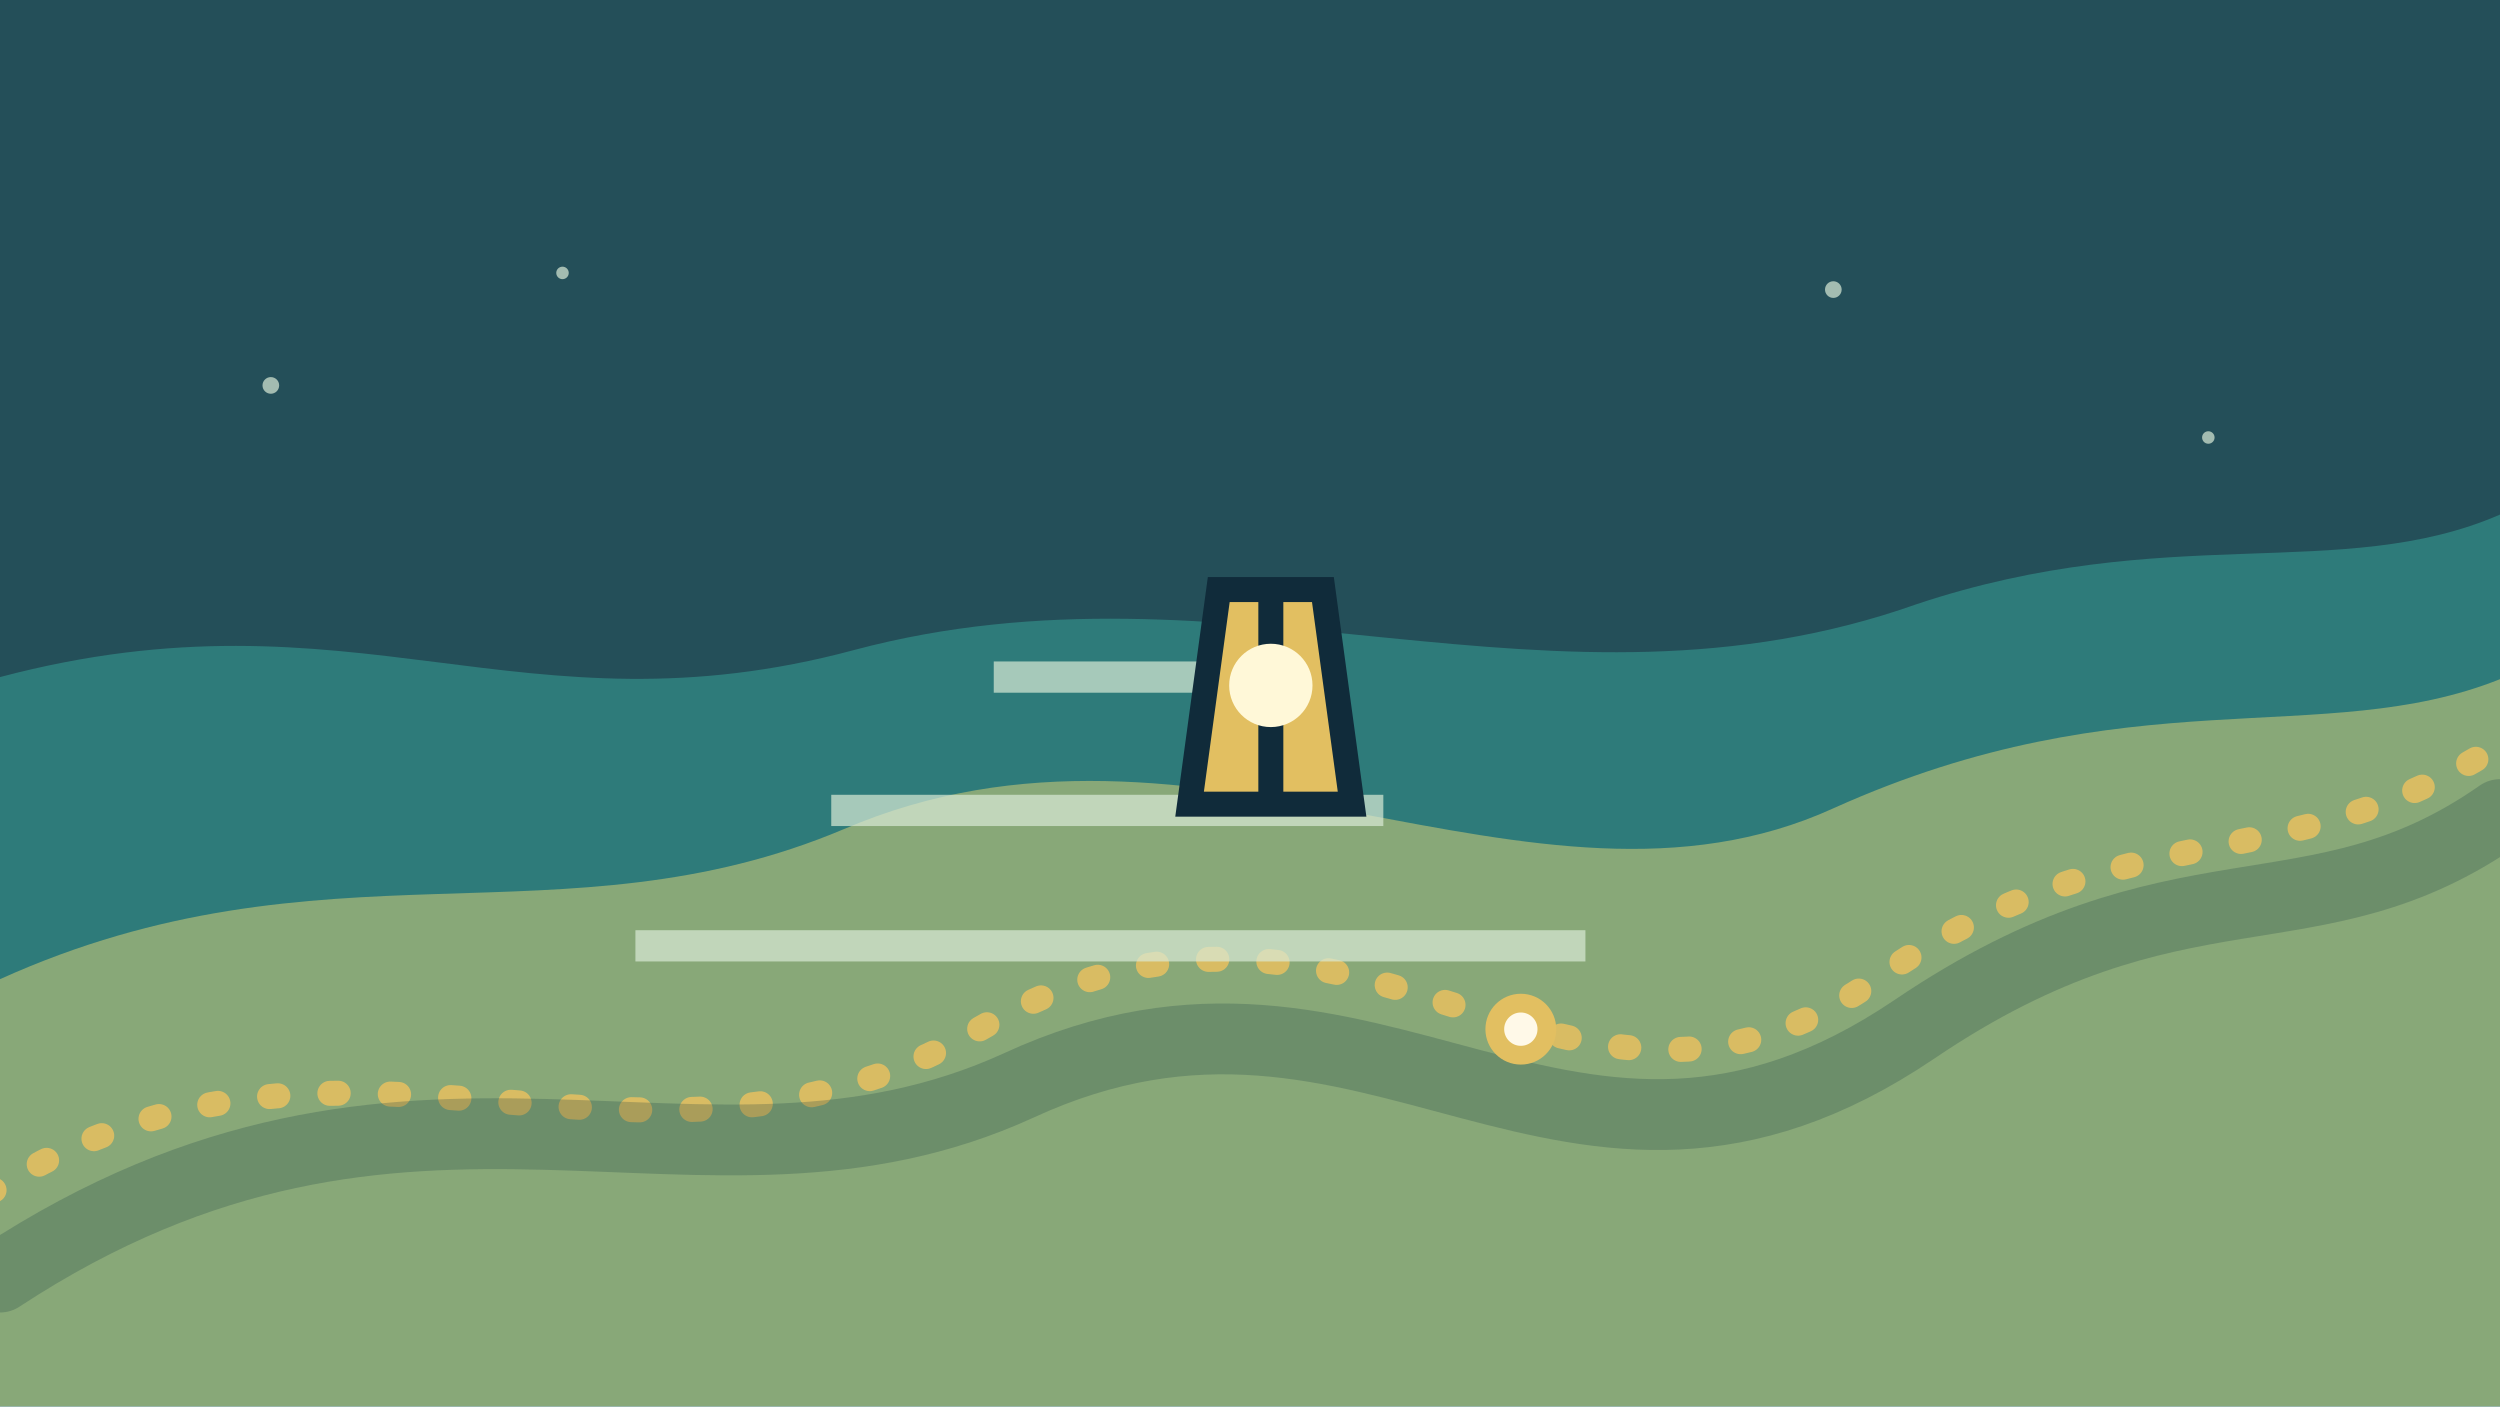
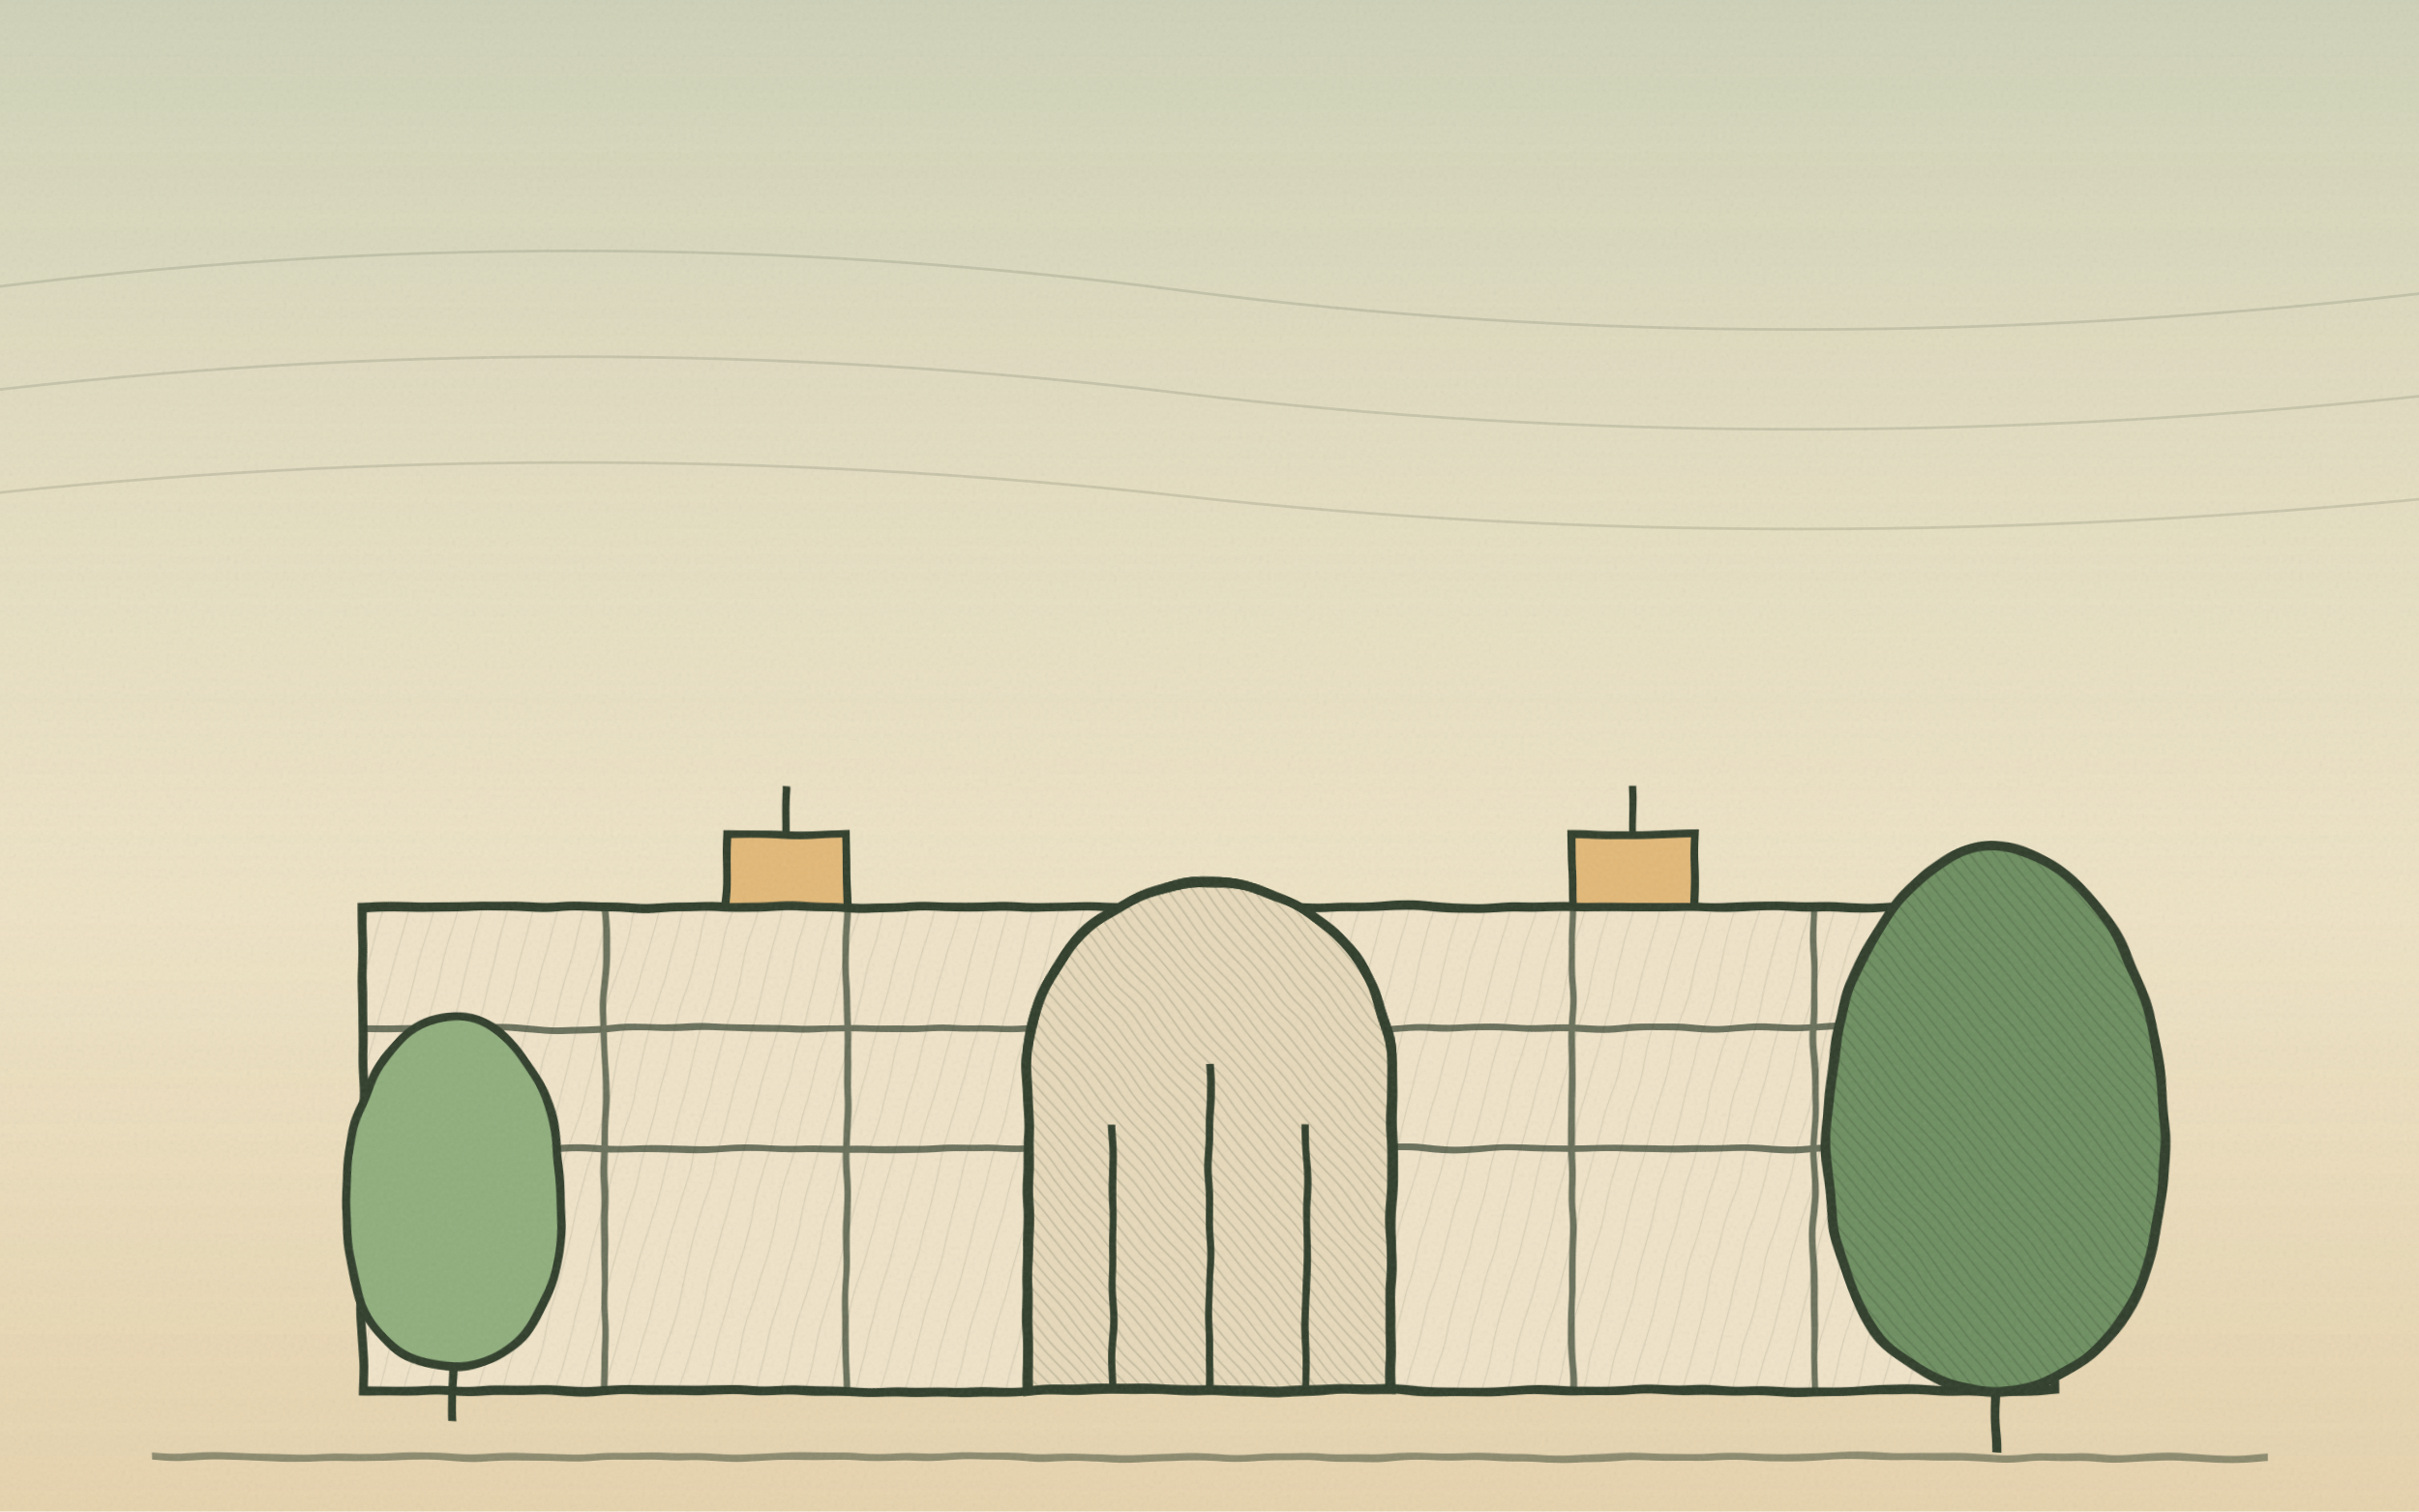
- <svg xmlns="http://www.w3.org/2000/svg" viewBox="0 0 1200 675" role="img">
-   <rect width="1200" height="675" fill="#244f59" />
-   <path d="M0 325 C170 280 250 355 410 312 C590 264 745 352 920 290 C1040 250 1124 280 1200 247 V675 H0Z" fill="#2e7b7a" />
-   <path d="M0 470 C155 400 270 455 405 398 C575 325 735 454 880 388 C1022 324 1115 360 1200 326 V675 H0Z" fill="#88a878" />
-   <path d="M-30 590 C155 450 295 595 470 494 C655 387 750 580 905 467 C1030 382 1116 430 1230 335" fill="none" stroke="#e2bf61" stroke-width="12" stroke-linecap="round" stroke-dasharray="4 25" opacity=".9" />
-   <path d="M0 613 C198 483 336 591 489 521 C660 442 752 607 919 494 C1046 408 1110 454 1200 391" fill="none" stroke="#153940" stroke-width="34" stroke-linecap="round" opacity=".24" />
-   <g fill="#d9ead6" opacity=".7">
-     <circle cx="130" cy="185" r="4" />
-     <circle cx="270" cy="131" r="3" />
-     <circle cx="880" cy="139" r="4" />
-     <circle cx="1060" cy="210" r="3" />
+ <svg xmlns="http://www.w3.org/2000/svg" viewBox="0 0 800 500">
+   <defs>
+     <linearGradient id="pap" x1="0" y1="0" x2="0" y2="1">
+       <stop offset="0%" stop-color="#f7eeda" />
+       <stop offset="60%" stop-color="#f1e5cb" />
+       <stop offset="100%" stop-color="#e7d9ba" />
+     </linearGradient>
+     <linearGradient id="sky" x1="0" y1="0" x2="0" y2="1">
+       <stop offset="0%" stop-color="#7d9a74" stop-opacity=".34" />
+       <stop offset="62%" stop-color="#d8cf9a" stop-opacity=".13" />
+       <stop offset="100%" stop-color="#e2b877" stop-opacity=".20" />
+     </linearGradient>
+     <linearGradient id="ga" x1="0.1" y1="0" x2="0.9" y2="1">
+       <stop offset="0%" stop-color="#8fae7c" />
+       <stop offset="100%" stop-color="#4e6b45" />
+     </linearGradient>
+     <linearGradient id="gb" x1="0" y1="0" x2="1" y2="0">
+       <stop offset="0%" stop-color="#f3e8cf" />
+       <stop offset="58%" stop-color="#e8dbbc" />
+       <stop offset="100%" stop-color="#c9b691" />
+     </linearGradient>
+     <pattern id="hx" width="5" height="5" patternTransform="rotate(38)" patternUnits="userSpaceOnUse">
+       <line x1="0" y1="0" x2="0" y2="5" stroke="#2f3d2a" stroke-width="1" opacity=".40" />
+     </pattern>
+     <pattern id="hx2" width="3.2" height="3.2" patternTransform="rotate(-40)" patternUnits="userSpaceOnUse">
+       <line x1="0" y1="0" x2="0" y2="3.2" stroke="#2f3d2a" stroke-width="1" opacity=".48" />
+     </pattern>
+     <pattern id="hf" width="8" height="8" patternTransform="rotate(15)" patternUnits="userSpaceOnUse">
+       <line x1="0" y1="0" x2="0" y2="8" stroke="#2f3d2a" stroke-width=".8" opacity=".20" />
+     </pattern>
+     <filter id="grain">
+       <feTurbulence type="fractalNoise" baseFrequency="0.75" numOctaves="4" />
+       <feColorMatrix type="saturate" values="0" />
+       <feComponentTransfer>
+         <feFuncA type="linear" slope="0.13" />
+       </feComponentTransfer>
+     </filter>
+     <filter id="rough">
+       <feTurbulence type="fractalNoise" baseFrequency="0.04" numOctaves="2" result="n" />
+       <feDisplacementMap in="SourceGraphic" in2="n" scale="2.4" xChannelSelector="R" yChannelSelector="G" />
+     </filter>
+   </defs>
+   <rect width="800" height="500" fill="url(#pap)" />
+   <rect width="800" height="500" fill="url(#sky)" />
+   <g stroke="#2f3d2a" stroke-width=".9" opacity=".15" fill="none">
+     <path d="M-10 96q200-26 400 0t420 0M-10 130q200-24 400 0t420 0M-10 164q200-22 400 0t422 0" />
  </g>
-   <path d="M305 454h456M399 389h265M477 325h110" fill="none" stroke="#d9ead6" stroke-width="15" opacity=".7" />
-   <path d="M610 277v108m-39 1h78l-14-103h-50z" fill="#e2bf61" stroke="#102b3a" stroke-width="12" />
-   <circle cx="610" cy="329" r="20" fill="#fff8d8" />
-   <circle cx="730" cy="494" r="17" fill="#e2bf61" />
-   <circle cx="730" cy="494" r="8" fill="#fff9e8" />
+   <g filter="url(#rough)">
+     <path d="M120 460V300h560v160z" fill="#efe3c8" stroke="#2f3d2a" stroke-width="3" />
+     <path d="M120 460V300h560v160z" fill="url(#hf)" stroke="none" opacity=".55" />
+     <g stroke="#2f3d2a" stroke-width="2.2" fill="none" opacity=".7">
+       <path d="M120 340h560M120 380h560M200 300v160M280 300v160M520 300v160M600 300v160" />
+     </g>
+     <path d="M340 460V352a60 60 0 0 1 120 0v108z" fill="#e7d9ba" stroke="#2f3d2a" stroke-width="3.2" />
+     <path d="M340 460V352a60 60 0 0 1 120 0v108z" fill="url(#hx2)" stroke="none" opacity=".4" />
+     <path d="M340 460V352a60 60 0 0 1 120 0v108z" fill="none" stroke="#2f3d2a" stroke-width="3.2" />
+     <g stroke="#2f3d2a" stroke-width="2.4" fill="none">
+       <path d="M400 352v108M368 372v88M432 372v88" />
+     </g>
+     <g>
+       <path d="M240 300h40v-24h-40z" fill="#e2b877" stroke="#2f3d2a" stroke-width="2.6" />
+       <path d="M260 276v-16" fill="none" stroke="#2f3d2a" stroke-width="2.4" />
+       <path d="M520 300h40v-24h-40z" fill="#e2b877" stroke="#2f3d2a" stroke-width="2.6" />
+       <path d="M540 276v-16" fill="none" stroke="#2f3d2a" stroke-width="2.4" />
+     </g>
+     <g>
+       <path d="M660 460c-40 0-56-40-56-84 0-52 26-96 56-96s56 44 56 96c0 44-16 84-56 84z" fill="#6d8f60" stroke="#2f3d2a" stroke-width="3.2" />
+       <path d="M660 460c-40 0-56-40-56-84 0-52 26-96 56-96s56 44 56 96c0 44-16 84-56 84z" fill="url(#hx2)" stroke="none" opacity=".5" />
+       <path d="M660 460v20" fill="none" stroke="#2f3d2a" stroke-width="3" />
+     </g>
+     <g>
+       <path d="M150 452c-26 0-36-26-36-54 0-34 16-62 36-62s36 28 36 62c0 28-10 54-36 54z" fill="#8fae7c" stroke="#2f3d2a" stroke-width="2.8" />
+       <path d="M150 452v18" fill="none" stroke="#2f3d2a" stroke-width="2.8" />
+     </g>
+     <path d="M50 482h700" stroke="#2f3d2a" stroke-width="2.4" opacity=".5" />
+   </g>
+   <rect width="800" height="500" filter="url(#grain)" opacity=".75" />
</svg>
